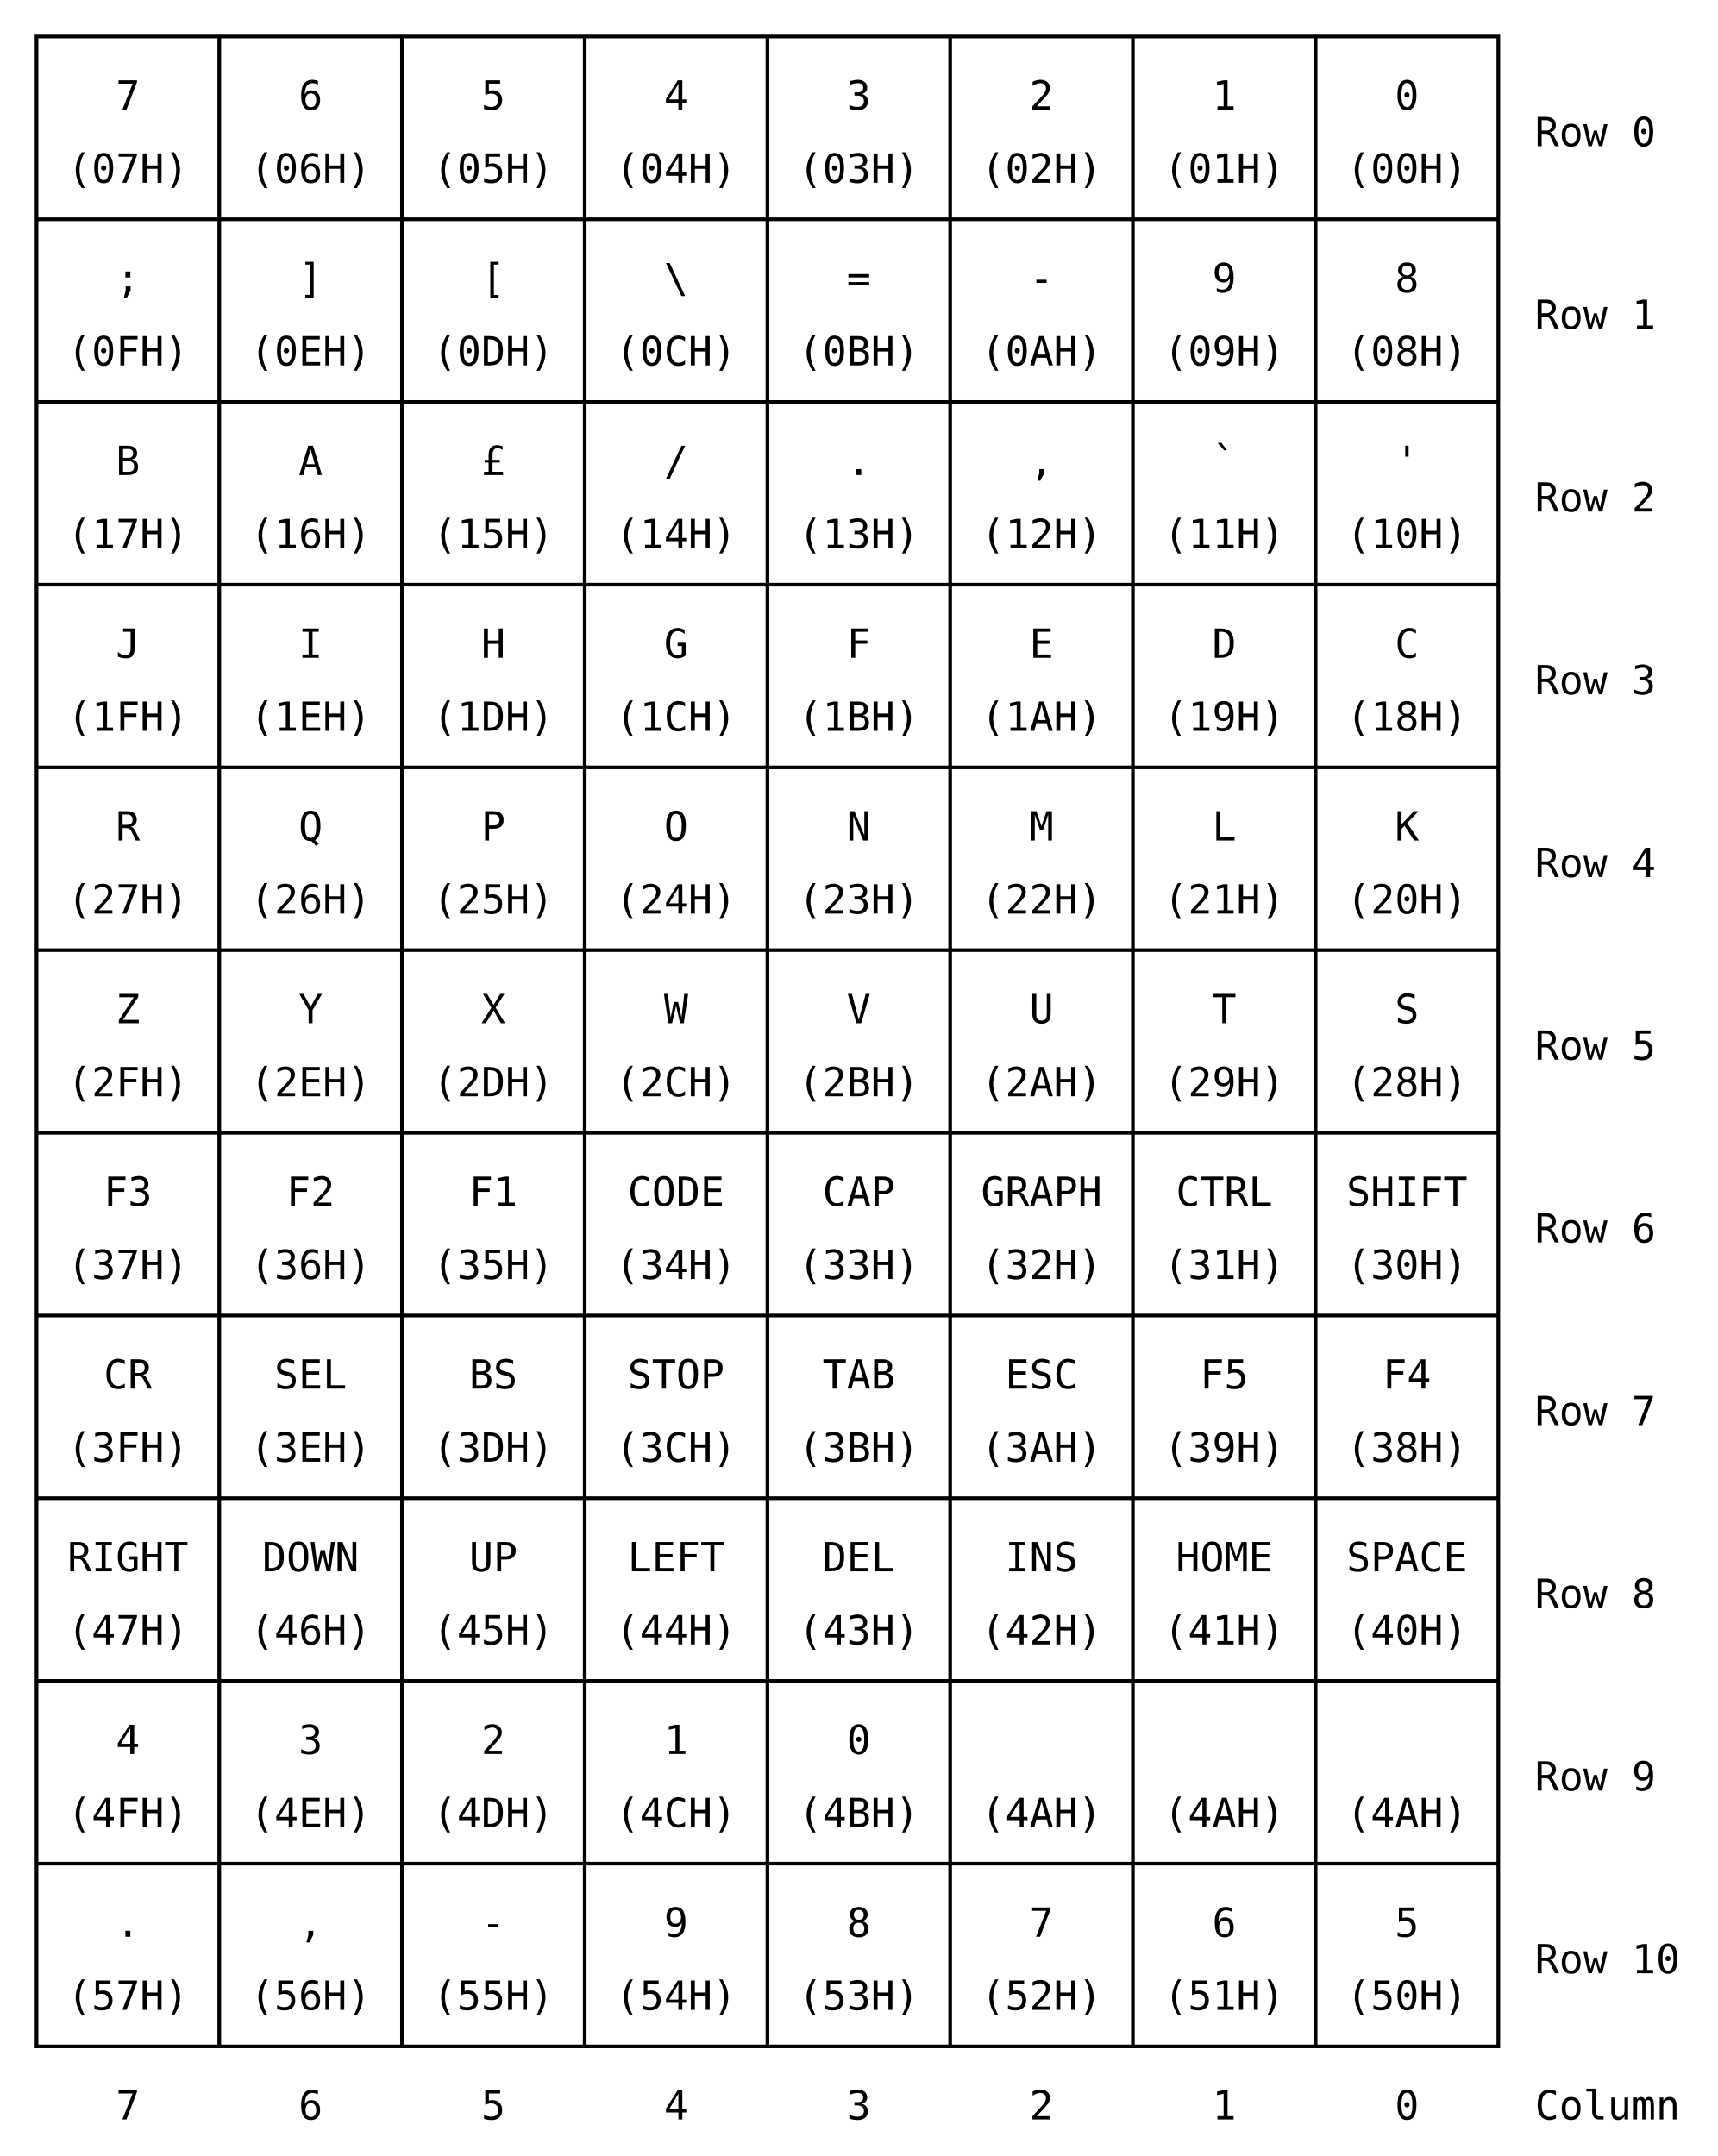
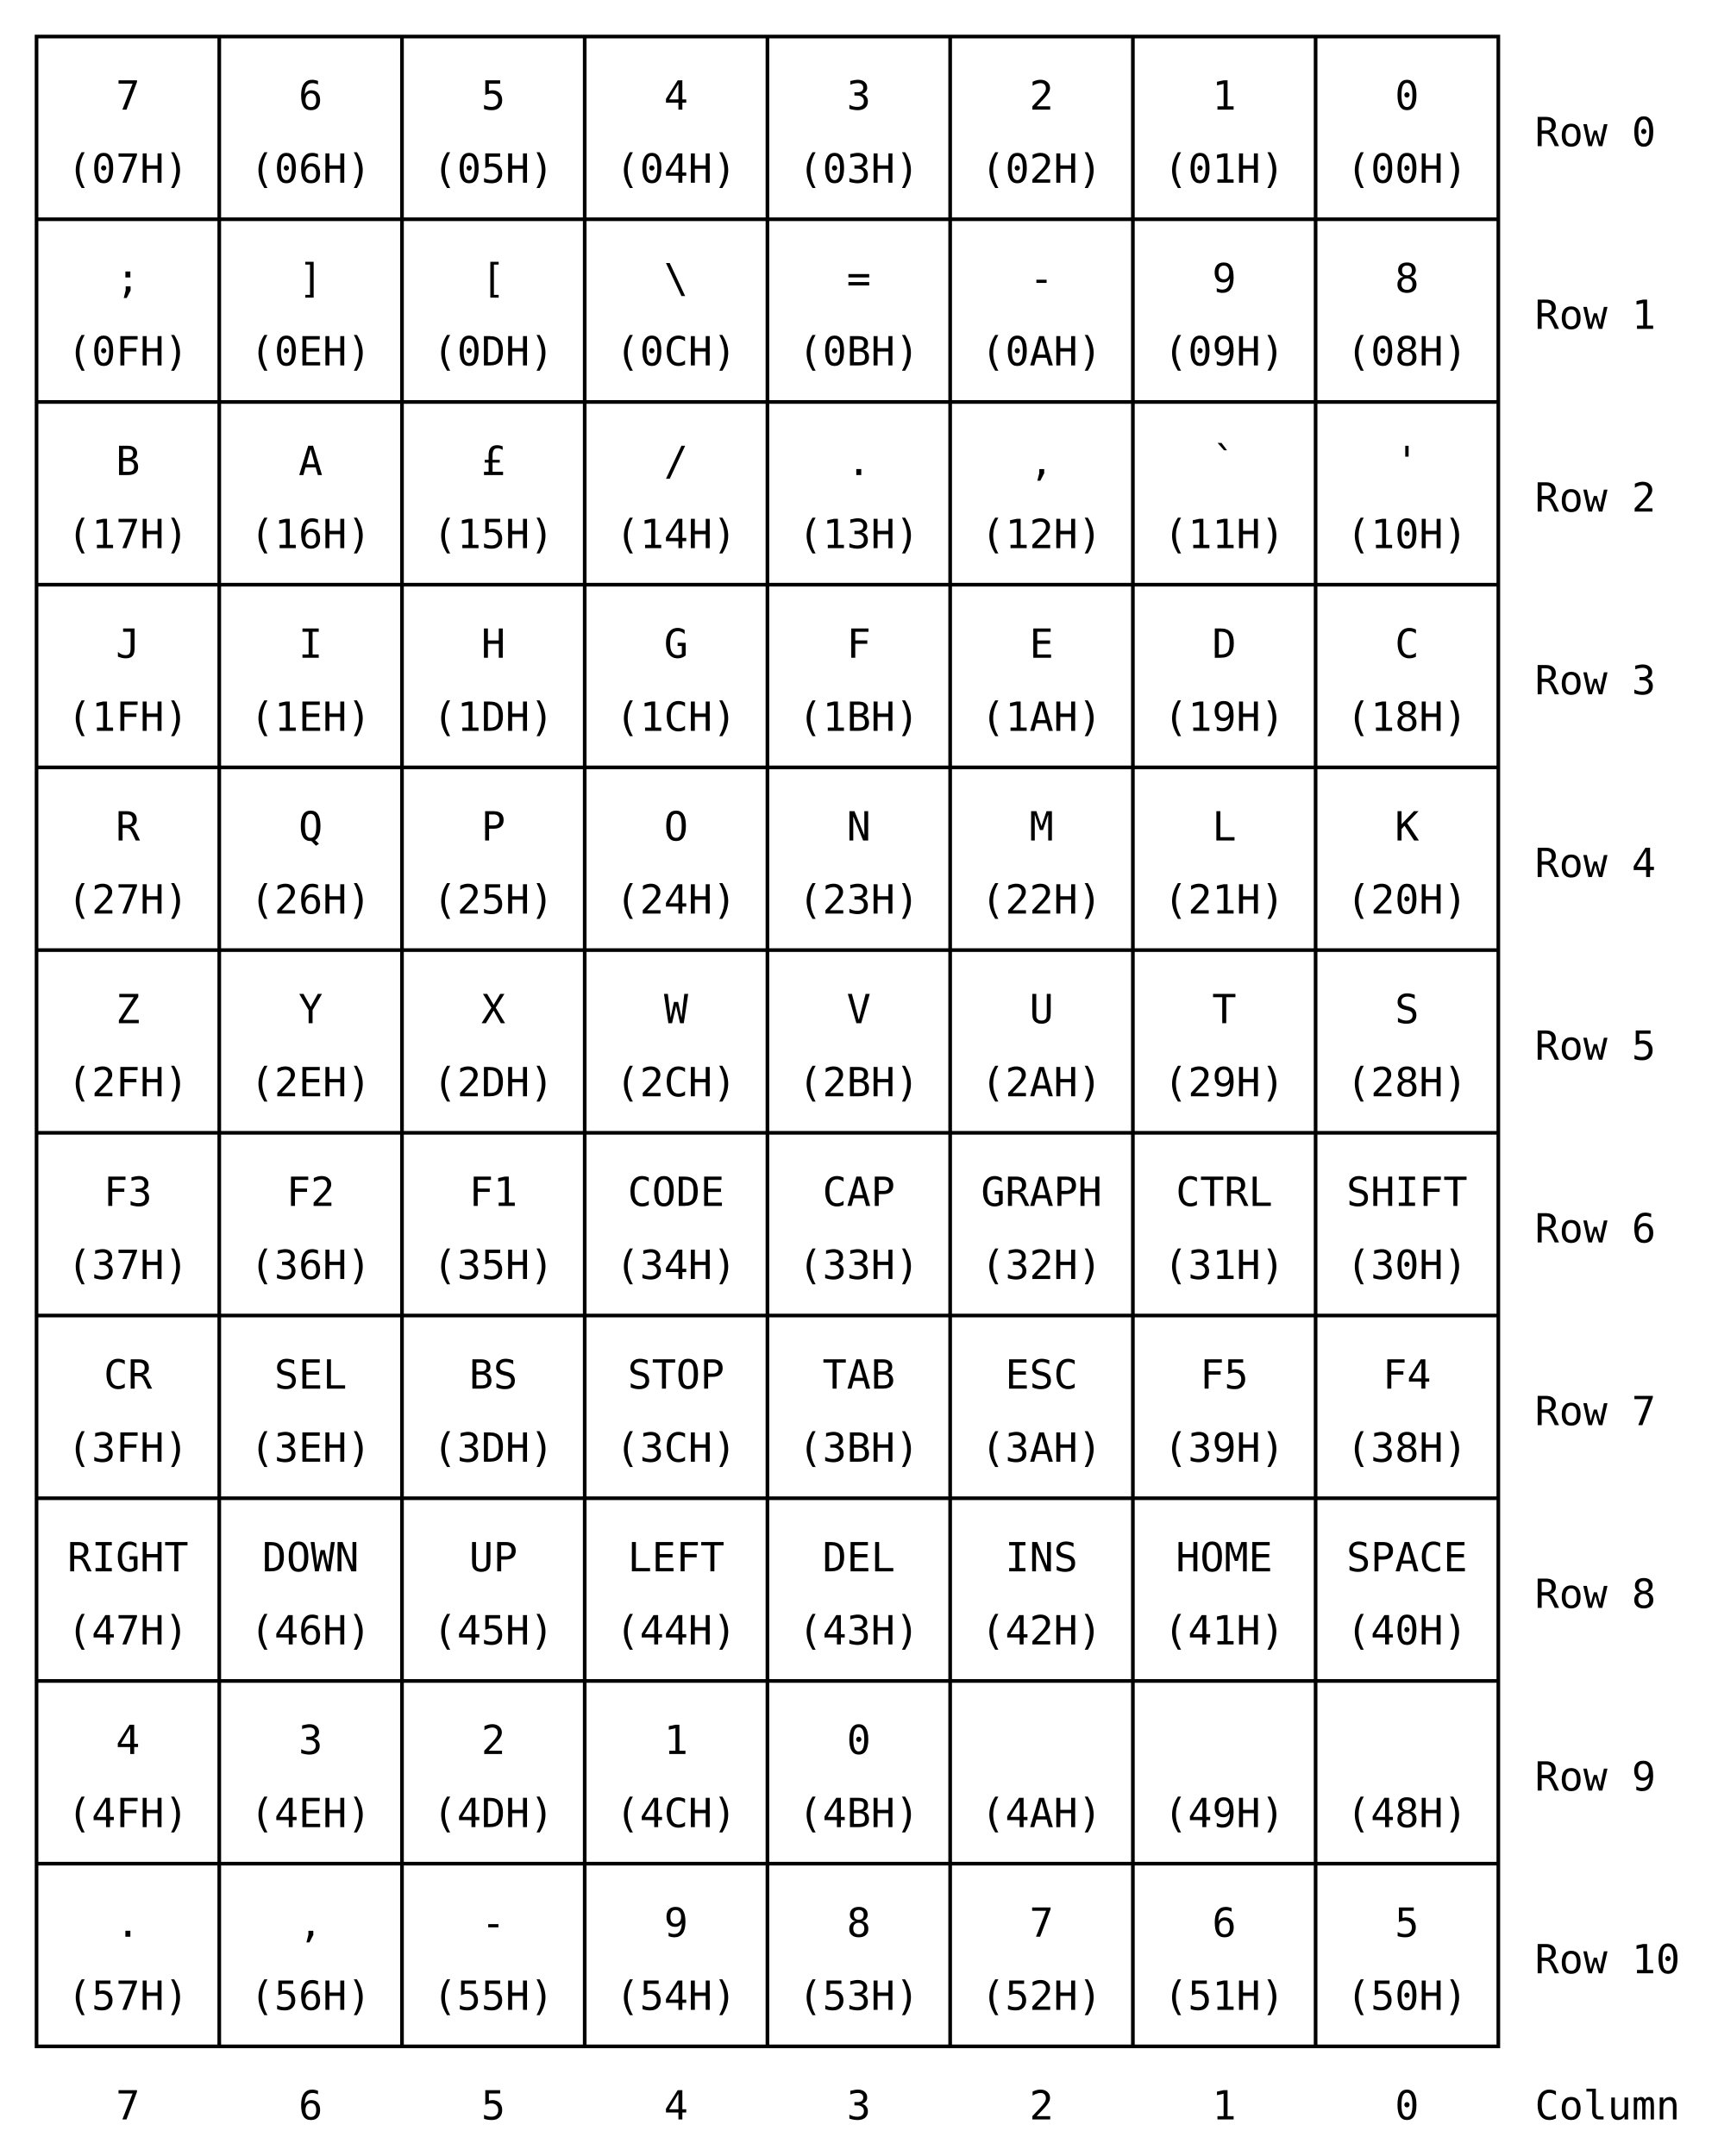
<svg xmlns="http://www.w3.org/2000/svg" width="470px" height="590px" version="1.1" baseProfile="full">
  <g transform="translate(10,10)">
    <g fill="none" stroke="black">
      <rect x="0" y="0" width="400px" height="550px" />
      <path d="M0,50 h400 m0,50 h-400 m0,50 h400 m0,50 h-400 m0,50 h400 m0,50 h-400 m0,50 h400 m0,50 h-400 m0,50 h400 m0,50 h-400" />
      <path d="M50,0 v550 m50,0 v-550 m50,0 v550 m50,0 v-550 m50,0 v550 m50,0 v-550 m50,0 v550" />
    </g>
    <g font-family="Lucida Console, Monaco, monospace" font-size="11" fill="black" stroke="none" text-anchor="middle">
      <g transform="translate(25,20)">
        <text x="0" y="0">7</text>
        <text x="0" y="20">(07H)</text>
        <text x="0" y="50">;</text>
        <text x="0" y="70">(0FH)</text>
        <text x="0" y="100">B</text>
        <text x="0" y="120">(17H)</text>
        <text x="0" y="150">J</text>
        <text x="0" y="170">(1FH)</text>
        <text x="0" y="200">R</text>
        <text x="0" y="220">(27H)</text>
        <text x="0" y="250">Z</text>
        <text x="0" y="270">(2FH)</text>
        <text x="0" y="300">F3</text>
        <text x="0" y="320">(37H)</text>
        <text x="0" y="350">CR</text>
        <text x="0" y="370">(3FH)</text>
        <text x="0" y="400">RIGHT</text>
        <text x="0" y="420">(47H)</text>
        <text x="0" y="450">4</text>
        <text x="0" y="470">(4FH)</text>
        <text x="0" y="500">.</text>
        <text x="0" y="520">(57H)</text>
      </g>
      <g transform="translate(75,20)">
        <text x="0" y="0">6</text>
        <text x="0" y="20">(06H)</text>
        <text x="0" y="50">]</text>
        <text x="0" y="70">(0EH)</text>
        <text x="0" y="100">A</text>
        <text x="0" y="120">(16H)</text>
        <text x="0" y="150">I</text>
        <text x="0" y="170">(1EH)</text>
        <text x="0" y="200">Q</text>
        <text x="0" y="220">(26H)</text>
        <text x="0" y="250">Y</text>
        <text x="0" y="270">(2EH)</text>
        <text x="0" y="300">F2</text>
        <text x="0" y="320">(36H)</text>
        <text x="0" y="350">SEL</text>
        <text x="0" y="370">(3EH)</text>
        <text x="0" y="400">DOWN</text>
        <text x="0" y="420">(46H)</text>
        <text x="0" y="450">3</text>
        <text x="0" y="470">(4EH)</text>
        <text x="0" y="500">,</text>
        <text x="0" y="520">(56H)</text>
      </g>
      <g transform="translate(125,20)">
        <text x="0" y="0">5</text>
        <text x="0" y="20">(05H)</text>
        <text x="0" y="50">[</text>
        <text x="0" y="70">(0DH)</text>
        <text x="0" y="100">£</text>
        <text x="0" y="120">(15H)</text>
        <text x="0" y="150">H</text>
        <text x="0" y="170">(1DH)</text>
        <text x="0" y="200">P</text>
        <text x="0" y="220">(25H)</text>
        <text x="0" y="250">X</text>
        <text x="0" y="270">(2DH)</text>
        <text x="0" y="300">F1</text>
        <text x="0" y="320">(35H)</text>
        <text x="0" y="350">BS</text>
        <text x="0" y="370">(3DH)</text>
        <text x="0" y="400">UP</text>
        <text x="0" y="420">(45H)</text>
        <text x="0" y="450">2</text>
        <text x="0" y="470">(4DH)</text>
        <text x="0" y="500">-</text>
        <text x="0" y="520">(55H)</text>
      </g>
      <g transform="translate(175,20)">
        <text x="0" y="0">4</text>
        <text x="0" y="20">(04H)</text>
        <text x="0" y="50">\</text>
        <text x="0" y="70">(0CH)</text>
        <text x="0" y="100">/</text>
        <text x="0" y="120">(14H)</text>
        <text x="0" y="150">G</text>
        <text x="0" y="170">(1CH)</text>
        <text x="0" y="200">O</text>
        <text x="0" y="220">(24H)</text>
        <text x="0" y="250">W</text>
        <text x="0" y="270">(2CH)</text>
        <text x="0" y="300">CODE</text>
        <text x="0" y="320">(34H)</text>
        <text x="0" y="350">STOP</text>
        <text x="0" y="370">(3CH)</text>
        <text x="0" y="400">LEFT</text>
        <text x="0" y="420">(44H)</text>
        <text x="0" y="450">1</text>
        <text x="0" y="470">(4CH)</text>
        <text x="0" y="500">9</text>
        <text x="0" y="520">(54H)</text>
      </g>
      <g transform="translate(225,20)">
        <text x="0" y="0">3</text>
        <text x="0" y="20">(03H)</text>
        <text x="0" y="50">=</text>
        <text x="0" y="70">(0BH)</text>
        <text x="0" y="100">.</text>
        <text x="0" y="120">(13H)</text>
        <text x="0" y="150">F</text>
        <text x="0" y="170">(1BH)</text>
        <text x="0" y="200">N</text>
        <text x="0" y="220">(23H)</text>
        <text x="0" y="250">V</text>
        <text x="0" y="270">(2BH)</text>
        <text x="0" y="300">CAP</text>
        <text x="0" y="320">(33H)</text>
        <text x="0" y="350">TAB</text>
        <text x="0" y="370">(3BH)</text>
        <text x="0" y="400">DEL</text>
        <text x="0" y="420">(43H)</text>
        <text x="0" y="450">0</text>
        <text x="0" y="470">(4BH)</text>
        <text x="0" y="500">8</text>
        <text x="0" y="520">(53H)</text>
      </g>
      <g transform="translate(275,20)">
        <text x="0" y="0">2</text>
        <text x="0" y="20">(02H)</text>
        <text x="0" y="50">-</text>
        <text x="0" y="70">(0AH)</text>
        <text x="0" y="100">,</text>
        <text x="0" y="120">(12H)</text>
        <text x="0" y="150">E</text>
        <text x="0" y="170">(1AH)</text>
        <text x="0" y="200">M</text>
        <text x="0" y="220">(22H)</text>
        <text x="0" y="250">U</text>
        <text x="0" y="270">(2AH)</text>
        <text x="0" y="300">GRAPH</text>
        <text x="0" y="320">(32H)</text>
        <text x="0" y="350">ESC</text>
        <text x="0" y="370">(3AH)</text>
        <text x="0" y="400">INS</text>
        <text x="0" y="420">(42H)</text>
        <text x="0" y="450" />
        <text x="0" y="470">(4AH)</text>
        <text x="0" y="500">7</text>
        <text x="0" y="520">(52H)</text>
      </g>
      <g transform="translate(325,20)">
        <text x="0" y="0">1</text>
        <text x="0" y="20">(01H)</text>
        <text x="0" y="50">9</text>
        <text x="0" y="70">(09H)</text>
        <text x="0" y="100">`</text>
        <text x="0" y="120">(11H)</text>
        <text x="0" y="150">D</text>
        <text x="0" y="170">(19H)</text>
        <text x="0" y="200">L</text>
        <text x="0" y="220">(21H)</text>
        <text x="0" y="250">T</text>
        <text x="0" y="270">(29H)</text>
        <text x="0" y="300">CTRL</text>
        <text x="0" y="320">(31H)</text>
        <text x="0" y="350">F5</text>
        <text x="0" y="370">(39H)</text>
        <text x="0" y="400">HOME</text>
        <text x="0" y="420">(41H)</text>
        <text x="0" y="450" />
-         <text x="0" y="470">(4AH)</text>
+         <text x="0" y="470">(49H)</text>
        <text x="0" y="500">6</text>
        <text x="0" y="520">(51H)</text>
      </g>
      <g transform="translate(375,20)">
        <text x="0" y="0">0</text>
        <text x="0" y="20">(00H)</text>
        <text x="0" y="50">8</text>
        <text x="0" y="70">(08H)</text>
        <text x="0" y="100">'</text>
        <text x="0" y="120">(10H)</text>
        <text x="0" y="150">C</text>
        <text x="0" y="170">(18H)</text>
        <text x="0" y="200">K</text>
        <text x="0" y="220">(20H)</text>
        <text x="0" y="250">S</text>
        <text x="0" y="270">(28H)</text>
        <text x="0" y="300">SHIFT</text>
        <text x="0" y="320">(30H)</text>
        <text x="0" y="350">F4</text>
        <text x="0" y="370">(38H)</text>
        <text x="0" y="400">SPACE</text>
        <text x="0" y="420">(40H)</text>
        <text x="0" y="450" />
-         <text x="0" y="470">(4AH)</text>
+         <text x="0" y="470">(48H)</text>
        <text x="0" y="500">5</text>
        <text x="0" y="520">(50H)</text>
      </g>
      <g transform="translate(25,570)">
        <text x="0" y="0">7</text>
        <text x="50" y="0">6</text>
        <text x="100" y="0">5</text>
        <text x="150" y="0">4</text>
        <text x="200" y="0">3</text>
        <text x="250" y="0">2</text>
        <text x="300" y="0">1</text>
        <text x="350" y="0">0</text>
      </g>
    </g>
    <g font-family="Lucida Console, Monaco, monospace" font-size="11" fill="black" stroke="none" text-anchor="start">
      <g transform="translate(410,5)">
        <text x="0" y="25">Row 0</text>
        <text x="0" y="75">Row 1</text>
        <text x="0" y="125">Row 2</text>
        <text x="0" y="175">Row 3</text>
        <text x="0" y="225">Row 4</text>
        <text x="0" y="275">Row 5</text>
        <text x="0" y="325">Row 6</text>
        <text x="0" y="375">Row 7</text>
        <text x="0" y="425">Row 8</text>
        <text x="0" y="475">Row 9</text>
        <text x="0" y="525">Row 10</text>
        <text x="0" y="565">Column</text>
      </g>
    </g>
  </g>
</svg>
